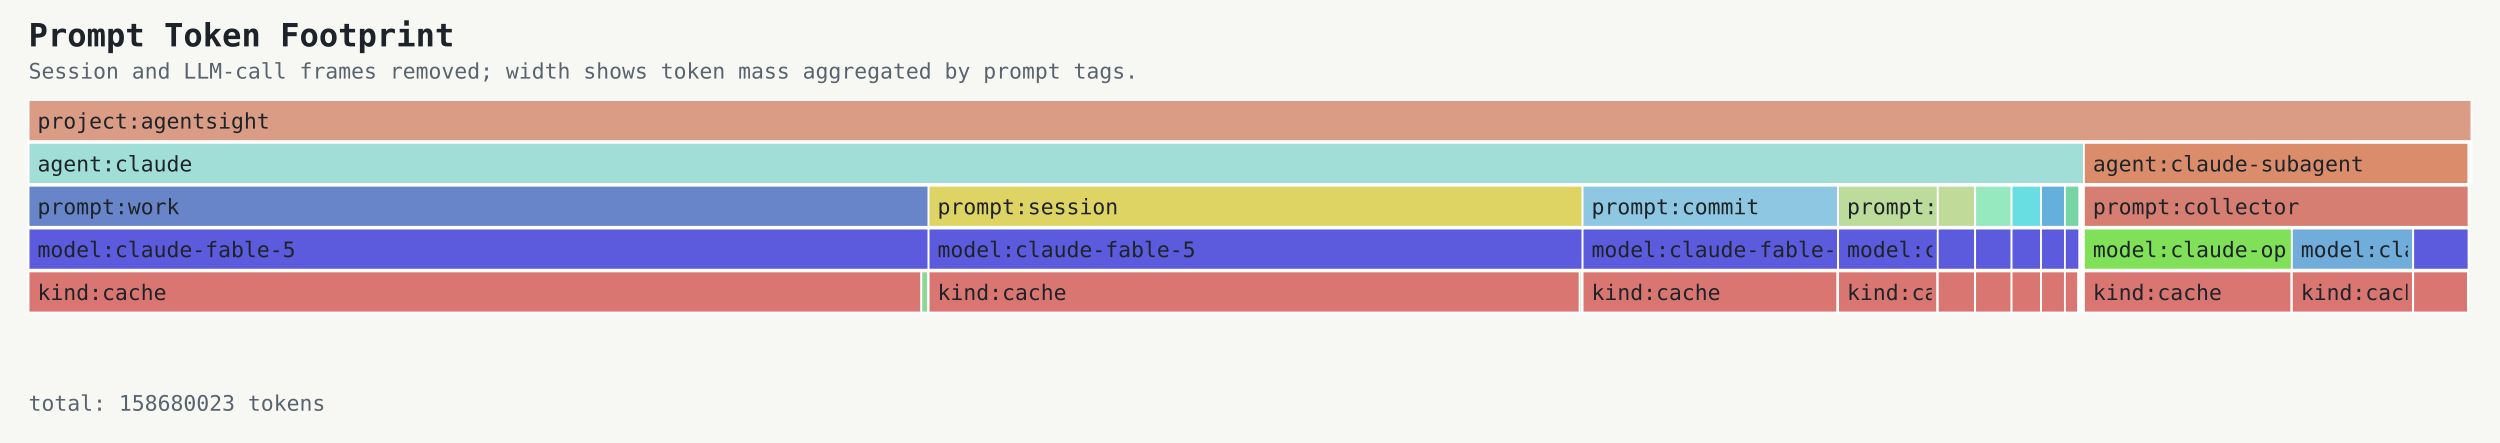
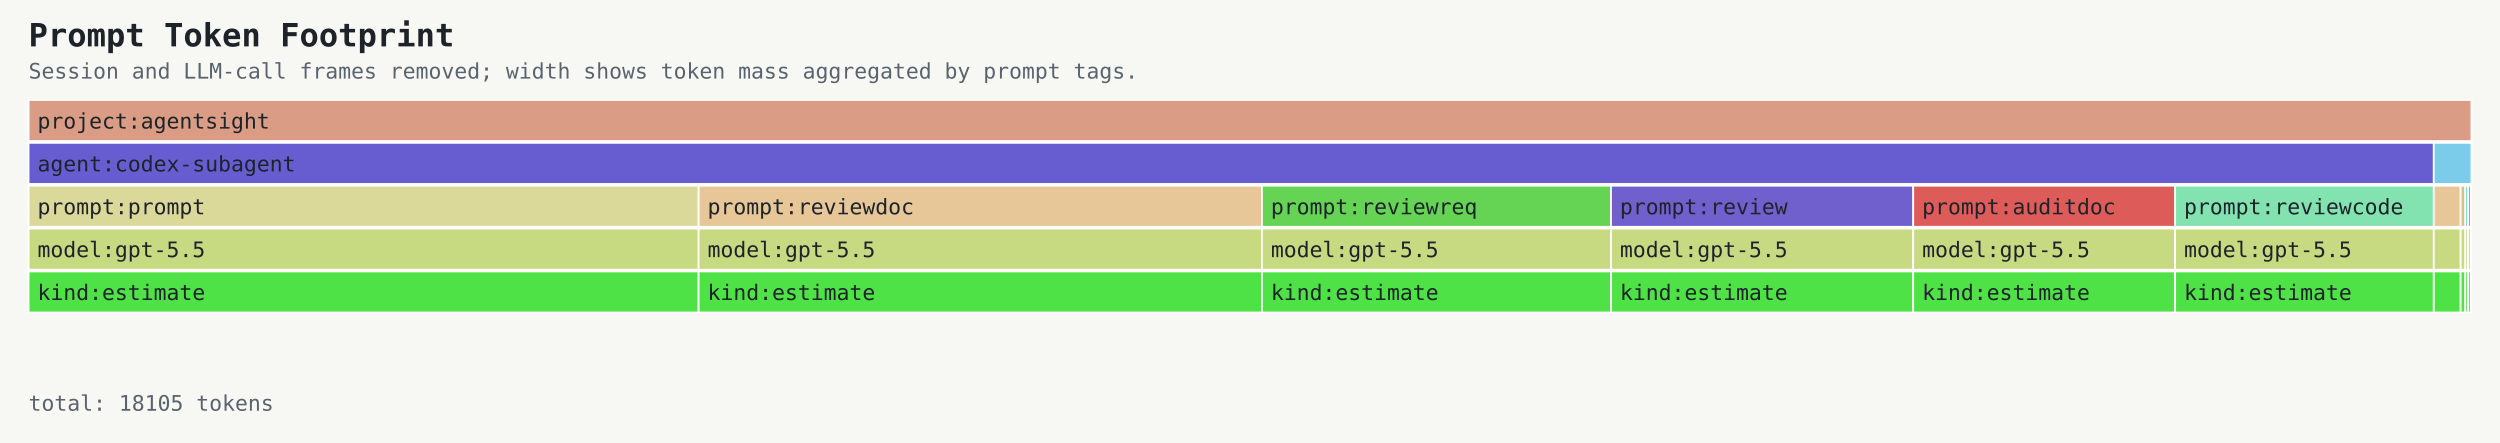
<svg xmlns="http://www.w3.org/2000/svg" width="1400" height="248" viewBox="0 0 1400 248" role="img" aria-label="Prompt Token Footprint">
  <style>text{font-family:ui-monospace,SFMono-Regular,Menlo,Consolas,monospace;font-size:12px;fill:#1d2329}.title{font-size:18px;font-weight:700}.sub{font-size:12px;fill:#59636e}.frame{stroke:#fff;stroke-width:1}.label{pointer-events:none}</style>
  <rect x="0" y="0" width="1400" height="248" fill="#f7f8f4" />
  <text class="title" x="16" y="26">Prompt Token Footprint</text>
  <text class="sub" x="16" y="44">Session and LLM-call frames removed; width shows token mass aggregated by prompt tags.</text>
  <rect class="frame" x="16.00" y="56.00" width="1368.00" height="23" fill="hsl(16 54% 69%)" />
  <clipPath id="clip0">
    <rect x="19.00" y="56.00" width="1362.00" height="23" />
  </clipPath>
  <text class="label" clip-path="url(#clip0)" x="21.00" y="72.00">project:agentsight</text>
-   <rect class="frame" x="16.00" y="80.00" width="1151.00" height="23" fill="hsl(173 48% 75%)" />
+   <rect class="frame" x="16.00" y="80.00" width="1346.92" height="23" fill="hsl(245 55% 59%)" />
  <clipPath id="clip1">
-     <rect x="19.00" y="80.00" width="1145.00" height="23" />
+     <rect x="19.00" y="80.00" width="1340.92" height="23" />
  </clipPath>
-   <text class="label" clip-path="url(#clip1)" x="21.00" y="96.00">agent:claude</text>
-   <rect class="frame" x="16.00" y="104.00" width="504.02" height="23" fill="hsl(222 48% 60%)" />
+   <text class="label" clip-path="url(#clip1)" x="21.00" y="96.00">agent:codex-subagent</text>
+   <rect class="frame" x="16.00" y="104.00" width="375.23" height="23" fill="hsl(59 47% 73%)" />
  <clipPath id="clip2">
-     <rect x="19.00" y="104.00" width="498.02" height="23" />
+     <rect x="19.00" y="104.00" width="369.23" height="23" />
  </clipPath>
-   <text class="label" clip-path="url(#clip2)" x="21.00" y="120.00">prompt:work</text>
-   <rect class="frame" x="16.00" y="128.00" width="504.02" height="23" fill="hsl(241 66% 61%)" />
+   <text class="label" clip-path="url(#clip2)" x="21.00" y="120.00">prompt:prompt</text>
+   <rect class="frame" x="16.00" y="128.00" width="375.23" height="23" fill="hsl(73 55% 68%)" />
  <clipPath id="clip3">
-     <rect x="19.00" y="128.00" width="498.02" height="23" />
+     <rect x="19.00" y="128.00" width="369.23" height="23" />
  </clipPath>
-   <text class="label" clip-path="url(#clip3)" x="21.00" y="144.00">model:claude-fable-5</text>
-   <rect class="frame" x="16.00" y="152.00" width="499.94" height="23" fill="hsl(3 59% 65%)" />
+   <text class="label" clip-path="url(#clip3)" x="21.00" y="144.00">model:gpt-5.5</text>
+   <rect class="frame" x="16.00" y="152.00" width="375.23" height="23" fill="hsl(117 73% 58%)" />
  <clipPath id="clip4">
-     <rect x="19.00" y="152.00" width="493.94" height="23" />
+     <rect x="19.00" y="152.00" width="369.23" height="23" />
  </clipPath>
-   <text class="label" clip-path="url(#clip4)" x="21.00" y="168.00">kind:cache</text>
-   <rect class="frame" x="515.94" y="152.00" width="3.79" height="23" fill="hsl(128 46% 70%)" />
-   <rect class="frame" x="520.02" y="104.00" width="366.24" height="23" fill="hsl(55 65% 63%)" />
+   <text class="label" clip-path="url(#clip4)" x="21.00" y="168.00">kind:estimate</text>
+   <rect class="frame" x="391.23" y="104.00" width="315.46" height="23" fill="hsl(35 63% 75%)" />
  <clipPath id="clip5">
-     <rect x="523.02" y="104.00" width="360.24" height="23" />
+     <rect x="394.23" y="104.00" width="309.46" height="23" />
  </clipPath>
-   <text class="label" clip-path="url(#clip5)" x="525.02" y="120.00">prompt:session</text>
-   <rect class="frame" x="520.02" y="128.00" width="366.24" height="23" fill="hsl(241 66% 61%)" />
+   <text class="label" clip-path="url(#clip5)" x="396.23" y="120.00">prompt:reviewdoc</text>
+   <rect class="frame" x="391.23" y="128.00" width="315.46" height="23" fill="hsl(73 55% 68%)" />
  <clipPath id="clip6">
-     <rect x="523.02" y="128.00" width="360.24" height="23" />
+     <rect x="394.23" y="128.00" width="309.46" height="23" />
  </clipPath>
-   <text class="label" clip-path="url(#clip6)" x="525.02" y="144.00">model:claude-fable-5</text>
-   <rect class="frame" x="520.02" y="152.00" width="364.63" height="23" fill="hsl(3 59% 65%)" />
+   <text class="label" clip-path="url(#clip6)" x="396.23" y="144.00">model:gpt-5.5</text>
+   <rect class="frame" x="391.23" y="152.00" width="315.46" height="23" fill="hsl(117 73% 58%)" />
  <clipPath id="clip7">
-     <rect x="523.02" y="152.00" width="358.63" height="23" />
+     <rect x="394.23" y="152.00" width="309.46" height="23" />
  </clipPath>
-   <text class="label" clip-path="url(#clip7)" x="525.02" y="168.00">kind:cache</text>
-   <rect class="frame" x="884.65" y="152.00" width="1.28" height="23" fill="hsl(128 46% 70%)" />
-   <rect class="frame" x="886.26" y="104.00" width="143.08" height="23" fill="hsl(199 58% 72%)" />
+   <text class="label" clip-path="url(#clip7)" x="396.23" y="168.00">kind:estimate</text>
+   <rect class="frame" x="706.69" y="104.00" width="195.47" height="23" fill="hsl(112 60% 58%)" />
  <clipPath id="clip8">
-     <rect x="889.26" y="104.00" width="137.08" height="23" />
+     <rect x="709.69" y="104.00" width="189.47" height="23" />
  </clipPath>
-   <text class="label" clip-path="url(#clip8)" x="891.26" y="120.00">prompt:commit</text>
-   <rect class="frame" x="886.26" y="128.00" width="143.08" height="23" fill="hsl(241 66% 61%)" />
+   <text class="label" clip-path="url(#clip8)" x="711.69" y="120.00">prompt:reviewreq</text>
+   <rect class="frame" x="706.69" y="128.00" width="195.47" height="23" fill="hsl(73 55% 68%)" />
  <clipPath id="clip9">
-     <rect x="889.26" y="128.00" width="137.08" height="23" />
+     <rect x="709.69" y="128.00" width="189.47" height="23" />
  </clipPath>
-   <text class="label" clip-path="url(#clip9)" x="891.26" y="144.00">model:claude-fable-5</text>
-   <rect class="frame" x="886.26" y="152.00" width="142.60" height="23" fill="hsl(3 59% 65%)" />
+   <text class="label" clip-path="url(#clip9)" x="711.69" y="144.00">model:gpt-5.5</text>
+   <rect class="frame" x="706.69" y="152.00" width="195.47" height="23" fill="hsl(117 73% 58%)" />
  <clipPath id="clip10">
-     <rect x="889.26" y="152.00" width="136.60" height="23" />
+     <rect x="709.69" y="152.00" width="189.47" height="23" />
  </clipPath>
-   <text class="label" clip-path="url(#clip10)" x="891.26" y="168.00">kind:cache</text>
-   <rect class="frame" x="1029.34" y="104.00" width="55.81" height="23" fill="hsl(87 47% 73%)" />
+   <text class="label" clip-path="url(#clip10)" x="711.69" y="168.00">kind:estimate</text>
+   <rect class="frame" x="902.16" y="104.00" width="169.25" height="23" fill="hsl(248 52% 59%)" />
  <clipPath id="clip11">
-     <rect x="1032.34" y="104.00" width="49.81" height="23" />
+     <rect x="905.16" y="104.00" width="163.25" height="23" />
  </clipPath>
-   <text class="label" clip-path="url(#clip11)" x="1034.34" y="120.00">prompt:paper</text>
-   <rect class="frame" x="1029.34" y="128.00" width="55.81" height="23" fill="hsl(241 66% 61%)" />
+   <text class="label" clip-path="url(#clip11)" x="907.16" y="120.00">prompt:review</text>
+   <rect class="frame" x="902.16" y="128.00" width="169.25" height="23" fill="hsl(73 55% 68%)" />
  <clipPath id="clip12">
-     <rect x="1032.34" y="128.00" width="49.81" height="23" />
+     <rect x="905.16" y="128.00" width="163.25" height="23" />
  </clipPath>
-   <text class="label" clip-path="url(#clip12)" x="1034.34" y="144.00">model:claude-fable-5</text>
-   <rect class="frame" x="1029.34" y="152.00" width="55.46" height="23" fill="hsl(3 59% 65%)" />
+   <text class="label" clip-path="url(#clip12)" x="907.16" y="144.00">model:gpt-5.5</text>
+   <rect class="frame" x="902.16" y="152.00" width="169.25" height="23" fill="hsl(117 73% 58%)" />
  <clipPath id="clip13">
-     <rect x="1032.34" y="152.00" width="49.46" height="23" />
+     <rect x="905.16" y="152.00" width="163.25" height="23" />
  </clipPath>
-   <text class="label" clip-path="url(#clip13)" x="1034.34" y="168.00">kind:cache</text>
-   <rect class="frame" x="1085.15" y="104.00" width="20.94" height="23" fill="hsl(84 46% 73%)" />
-   <rect class="frame" x="1085.15" y="128.00" width="20.94" height="23" fill="hsl(241 66% 61%)" />
-   <rect class="frame" x="1085.15" y="152.00" width="20.80" height="23" fill="hsl(3 59% 65%)" />
-   <rect class="frame" x="1106.08" y="104.00" width="20.40" height="23" fill="hsl(150 65% 75%)" />
-   <rect class="frame" x="1106.08" y="128.00" width="20.40" height="23" fill="hsl(241 66% 61%)" />
-   <rect class="frame" x="1106.08" y="152.00" width="20.38" height="23" fill="hsl(3 59% 65%)" />
-   <rect class="frame" x="1126.49" y="104.00" width="16.50" height="23" fill="hsl(182 68% 65%)" />
-   <rect class="frame" x="1126.49" y="128.00" width="16.50" height="23" fill="hsl(241 66% 61%)" />
-   <rect class="frame" x="1126.49" y="152.00" width="16.41" height="23" fill="hsl(3 59% 65%)" />
-   <rect class="frame" x="1142.99" y="104.00" width="13.35" height="23" fill="hsl(203 63% 63%)" />
-   <rect class="frame" x="1142.99" y="128.00" width="13.35" height="23" fill="hsl(241 66% 61%)" />
-   <rect class="frame" x="1142.99" y="152.00" width="13.34" height="23" fill="hsl(3 59% 65%)" />
-   <rect class="frame" x="1156.34" y="104.00" width="8.16" height="23" fill="hsl(148 52% 65%)" />
-   <rect class="frame" x="1156.34" y="128.00" width="8.16" height="23" fill="hsl(241 66% 61%)" />
-   <rect class="frame" x="1156.34" y="152.00" width="7.50" height="23" fill="hsl(3 59% 65%)" />
-   <rect class="frame" x="1163.84" y="152.00" width="0.58" height="23" fill="hsl(128 46% 70%)" />
-   <rect class="frame" x="1164.50" y="104.00" width="1.08" height="23" fill="hsl(108 51% 73%)" />
-   <rect class="frame" x="1164.50" y="128.00" width="1.08" height="23" fill="hsl(241 51% 68%)" />
-   <rect class="frame" x="1164.50" y="152.00" width="1.07" height="23" fill="hsl(3 59% 65%)" />
-   <rect class="frame" x="1165.57" y="104.00" width="0.72" height="23" fill="hsl(8 66% 61%)" />
-   <rect class="frame" x="1165.57" y="128.00" width="0.72" height="23" fill="hsl(241 51% 68%)" />
-   <rect class="frame" x="1165.57" y="152.00" width="0.72" height="23" fill="hsl(3 59% 65%)" />
-   <rect class="frame" x="1166.29" y="104.00" width="0.53" height="23" fill="hsl(123 68% 64%)" />
-   <rect class="frame" x="1166.29" y="128.00" width="0.53" height="23" fill="hsl(241 51% 68%)" />
-   <rect class="frame" x="1166.29" y="152.00" width="0.53" height="23" fill="hsl(3 59% 65%)" />
-   <rect class="frame" x="1167.00" y="80.00" width="215.38" height="23" fill="hsl(18 61% 64%)" />
+   <text class="label" clip-path="url(#clip13)" x="907.16" y="168.00">kind:estimate</text>
+   <rect class="frame" x="1071.41" y="104.00" width="146.66" height="23" fill="hsl(1 66% 61%)" />
  <clipPath id="clip14">
-     <rect x="1170.00" y="80.00" width="209.38" height="23" />
+     <rect x="1074.41" y="104.00" width="140.66" height="23" />
  </clipPath>
-   <text class="label" clip-path="url(#clip14)" x="1172.00" y="96.00">agent:claude-subagent</text>
-   <rect class="frame" x="1167.00" y="104.00" width="215.38" height="23" fill="hsl(8 55% 64%)" />
+   <text class="label" clip-path="url(#clip14)" x="1076.41" y="120.00">prompt:auditdoc</text>
+   <rect class="frame" x="1071.41" y="128.00" width="146.66" height="23" fill="hsl(73 55% 68%)" />
  <clipPath id="clip15">
-     <rect x="1170.00" y="104.00" width="209.38" height="23" />
+     <rect x="1074.41" y="128.00" width="140.66" height="23" />
  </clipPath>
-   <text class="label" clip-path="url(#clip15)" x="1172.00" y="120.00">prompt:collector</text>
-   <rect class="frame" x="1167.00" y="128.00" width="116.43" height="23" fill="hsl(102 69% 61%)" />
+   <text class="label" clip-path="url(#clip15)" x="1076.41" y="144.00">model:gpt-5.5</text>
+   <rect class="frame" x="1071.41" y="152.00" width="146.66" height="23" fill="hsl(117 73% 58%)" />
  <clipPath id="clip16">
-     <rect x="1170.00" y="128.00" width="110.43" height="23" />
+     <rect x="1074.41" y="152.00" width="140.66" height="23" />
  </clipPath>
-   <text class="label" clip-path="url(#clip16)" x="1172.00" y="144.00">model:claude-opus-4-8</text>
-   <rect class="frame" x="1167.00" y="152.00" width="116.12" height="23" fill="hsl(3 59% 65%)" />
+   <text class="label" clip-path="url(#clip16)" x="1076.41" y="168.00">kind:estimate</text>
+   <rect class="frame" x="1218.07" y="104.00" width="144.85" height="23" fill="hsl(149 64% 70%)" />
  <clipPath id="clip17">
-     <rect x="1170.00" y="152.00" width="110.12" height="23" />
+     <rect x="1221.07" y="104.00" width="138.85" height="23" />
  </clipPath>
-   <text class="label" clip-path="url(#clip17)" x="1172.00" y="168.00">kind:cache</text>
-   <rect class="frame" x="1283.44" y="128.00" width="67.96" height="23" fill="hsl(206 59% 65%)" />
+   <text class="label" clip-path="url(#clip17)" x="1223.07" y="120.00">prompt:reviewcode</text>
+   <rect class="frame" x="1218.07" y="128.00" width="144.85" height="23" fill="hsl(73 55% 68%)" />
  <clipPath id="clip18">
-     <rect x="1286.44" y="128.00" width="61.96" height="23" />
+     <rect x="1221.07" y="128.00" width="138.85" height="23" />
  </clipPath>
-   <text class="label" clip-path="url(#clip18)" x="1288.44" y="144.00">model:claude-haiku-4-5-20251001</text>
-   <rect class="frame" x="1283.44" y="152.00" width="67.77" height="23" fill="hsl(3 59% 65%)" />
+   <text class="label" clip-path="url(#clip18)" x="1223.07" y="144.00">model:gpt-5.5</text>
+   <rect class="frame" x="1218.07" y="152.00" width="144.85" height="23" fill="hsl(117 73% 58%)" />
  <clipPath id="clip19">
-     <rect x="1286.44" y="152.00" width="61.77" height="23" />
+     <rect x="1221.07" y="152.00" width="138.85" height="23" />
  </clipPath>
-   <text class="label" clip-path="url(#clip19)" x="1288.44" y="168.00">kind:cache</text>
-   <rect class="frame" x="1351.40" y="128.00" width="30.98" height="23" fill="hsl(241 66% 61%)" />
-   <rect class="frame" x="1351.40" y="152.00" width="30.63" height="23" fill="hsl(3 59% 65%)" />
-   <rect class="frame" x="1382.38" y="80.00" width="0.98" height="23" fill="hsl(245 55% 59%)" />
-   <rect class="frame" x="1383.36" y="80.00" width="0.64" height="23" fill="hsl(196 72% 70%)" />
-   <text class="sub" x="16" y="230">total: 158680023 tokens</text>
+   <text class="label" clip-path="url(#clip19)" x="1223.07" y="168.00">kind:estimate</text>
+   <rect class="frame" x="1362.92" y="80.00" width="21.08" height="23" fill="hsl(196 72% 70%)" />
+   <rect class="frame" x="1362.92" y="104.00" width="15.04" height="23" fill="hsl(35 63% 75%)" />
+   <rect class="frame" x="1362.92" y="128.00" width="15.04" height="23" fill="hsl(73 55% 68%)" />
+   <rect class="frame" x="1362.92" y="152.00" width="15.04" height="23" fill="hsl(117 73% 58%)" />
+   <rect class="frame" x="1377.96" y="104.00" width="2.64" height="23" fill="hsl(42 48% 69%)" />
+   <rect class="frame" x="1377.96" y="128.00" width="2.64" height="23" fill="hsl(73 55% 68%)" />
+   <rect class="frame" x="1377.96" y="152.00" width="2.64" height="23" fill="hsl(117 73% 58%)" />
+   <rect class="frame" x="1380.60" y="104.00" width="1.51" height="23" fill="hsl(171 63% 58%)" />
+   <rect class="frame" x="1380.60" y="128.00" width="1.51" height="23" fill="hsl(73 55% 68%)" />
+   <rect class="frame" x="1380.60" y="152.00" width="1.51" height="23" fill="hsl(117 73% 58%)" />
+   <rect class="frame" x="1382.11" y="104.00" width="1.51" height="23" fill="hsl(253 57% 70%)" />
+   <rect class="frame" x="1382.11" y="128.00" width="1.51" height="23" fill="hsl(73 55% 68%)" />
+   <rect class="frame" x="1382.11" y="152.00" width="1.51" height="23" fill="hsl(117 73% 58%)" />
+   <text class="sub" x="16" y="230">total: 18105 tokens</text>
</svg>
